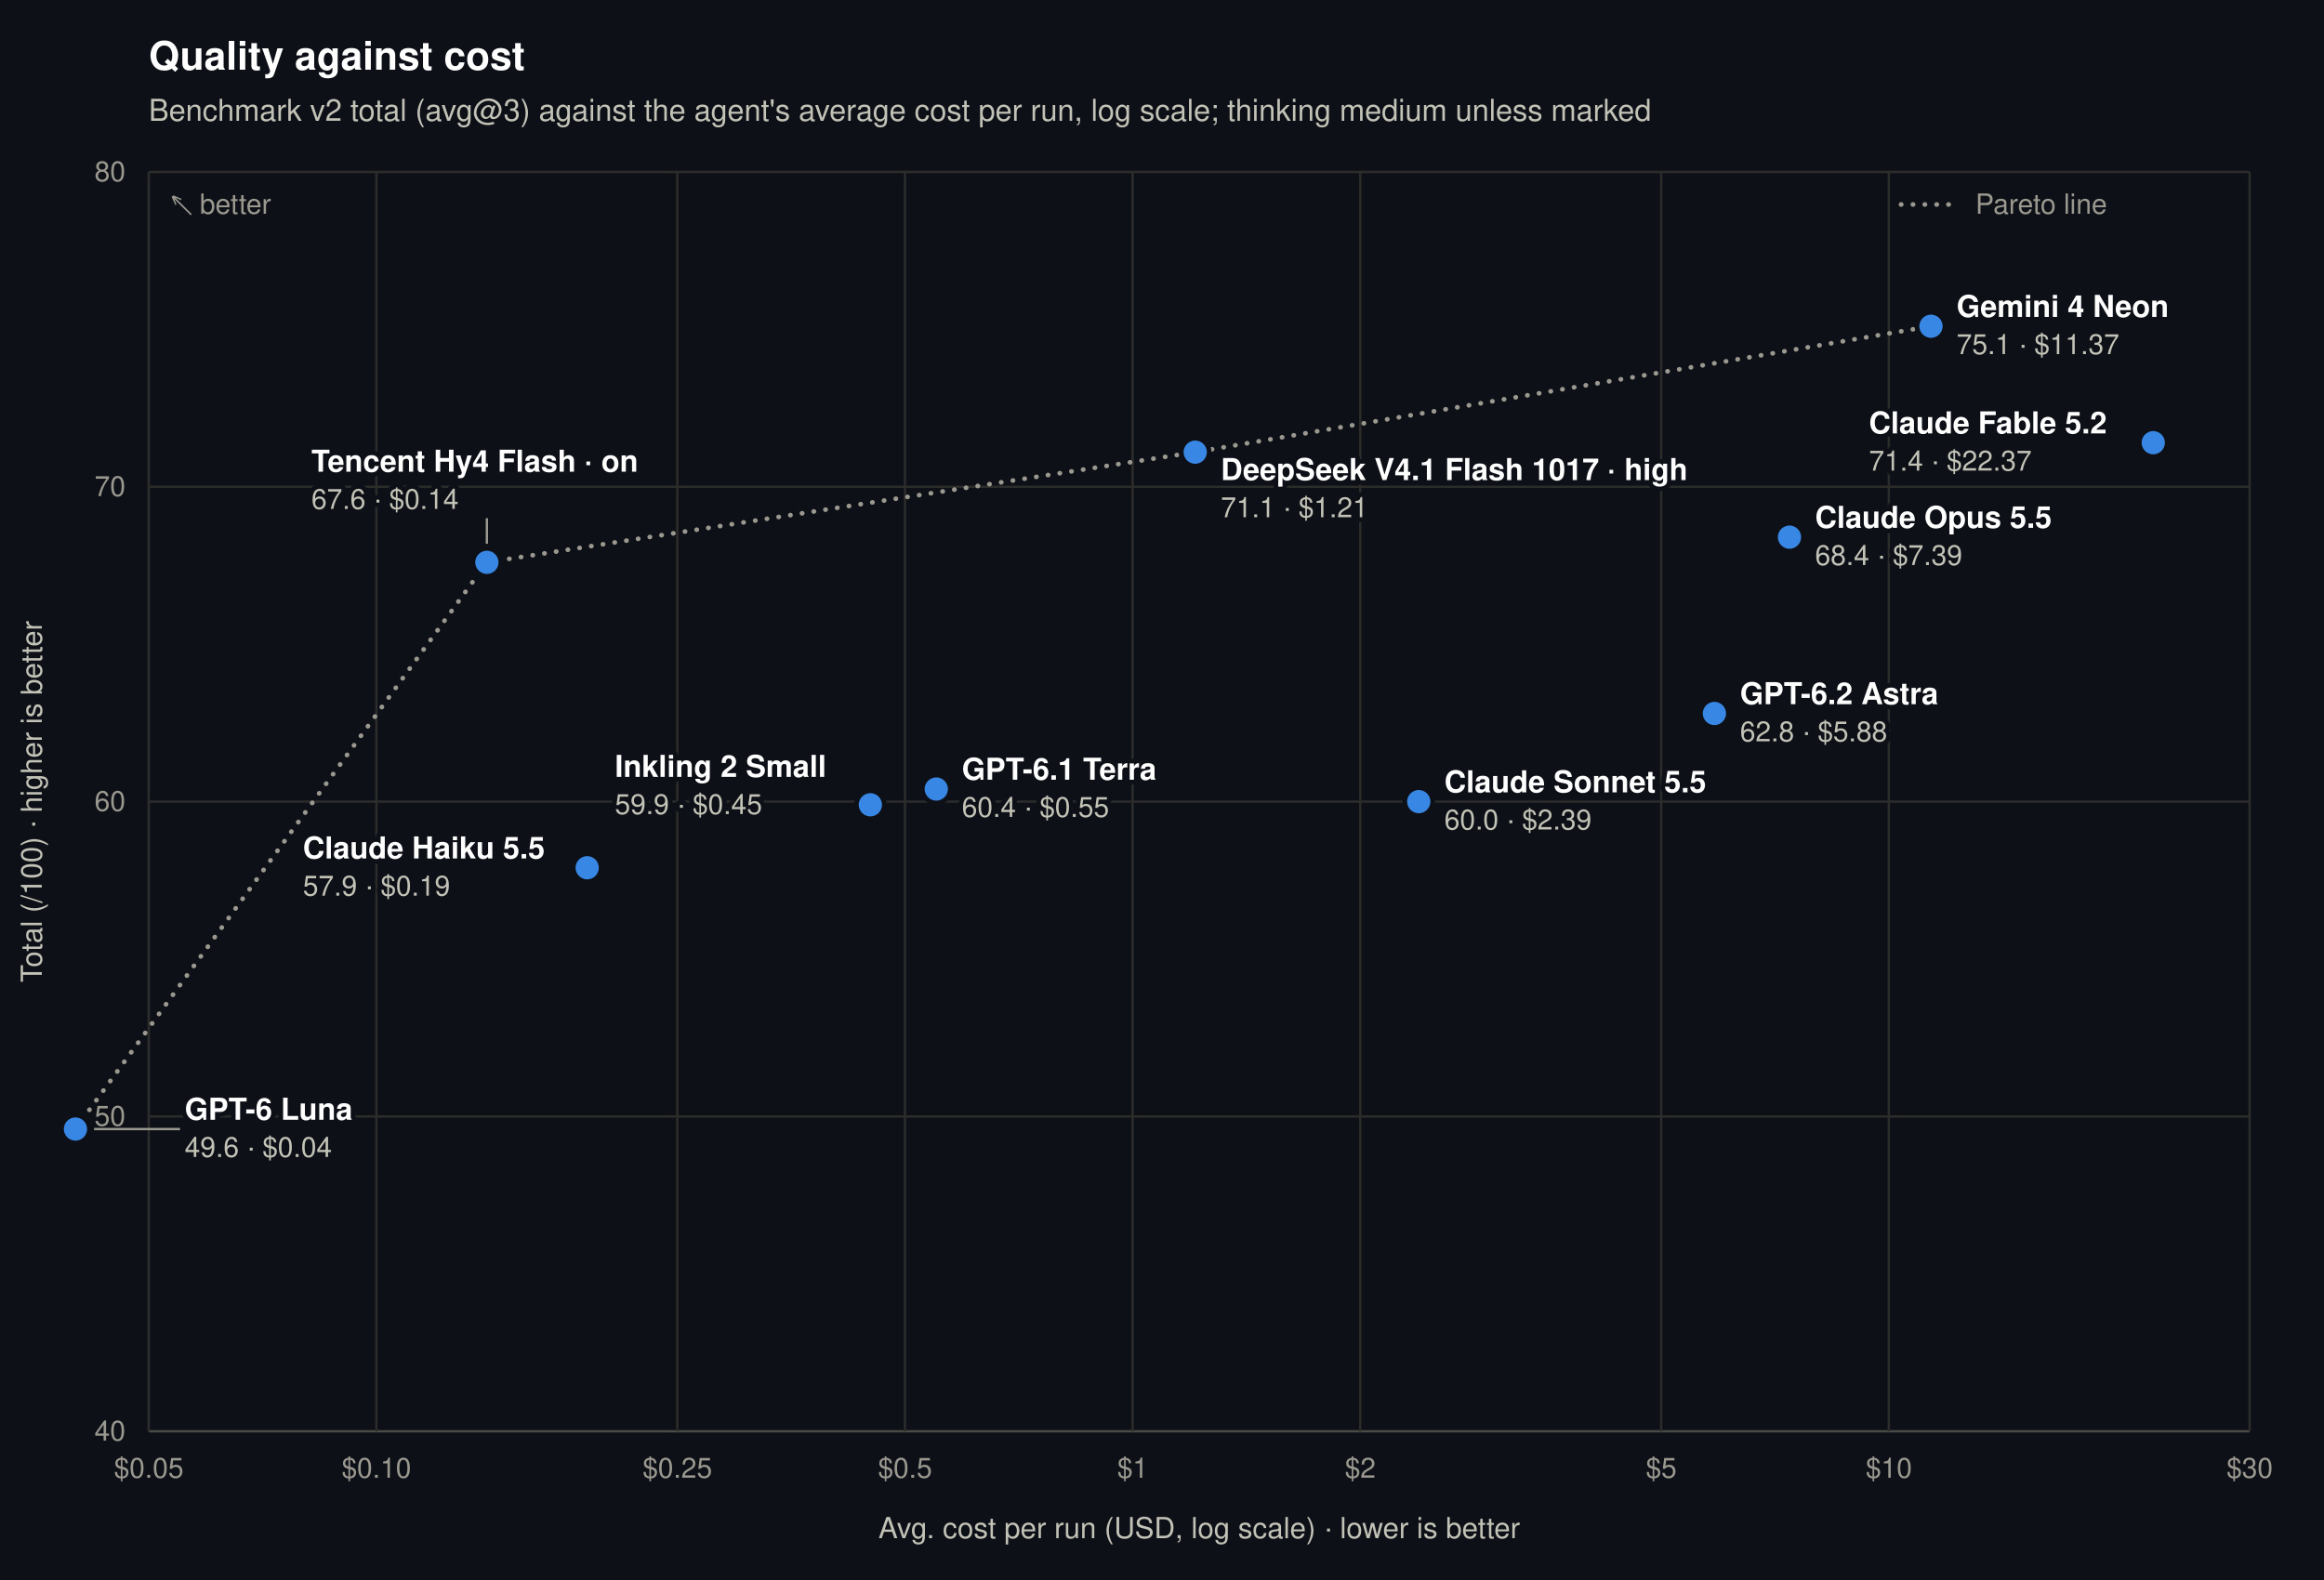
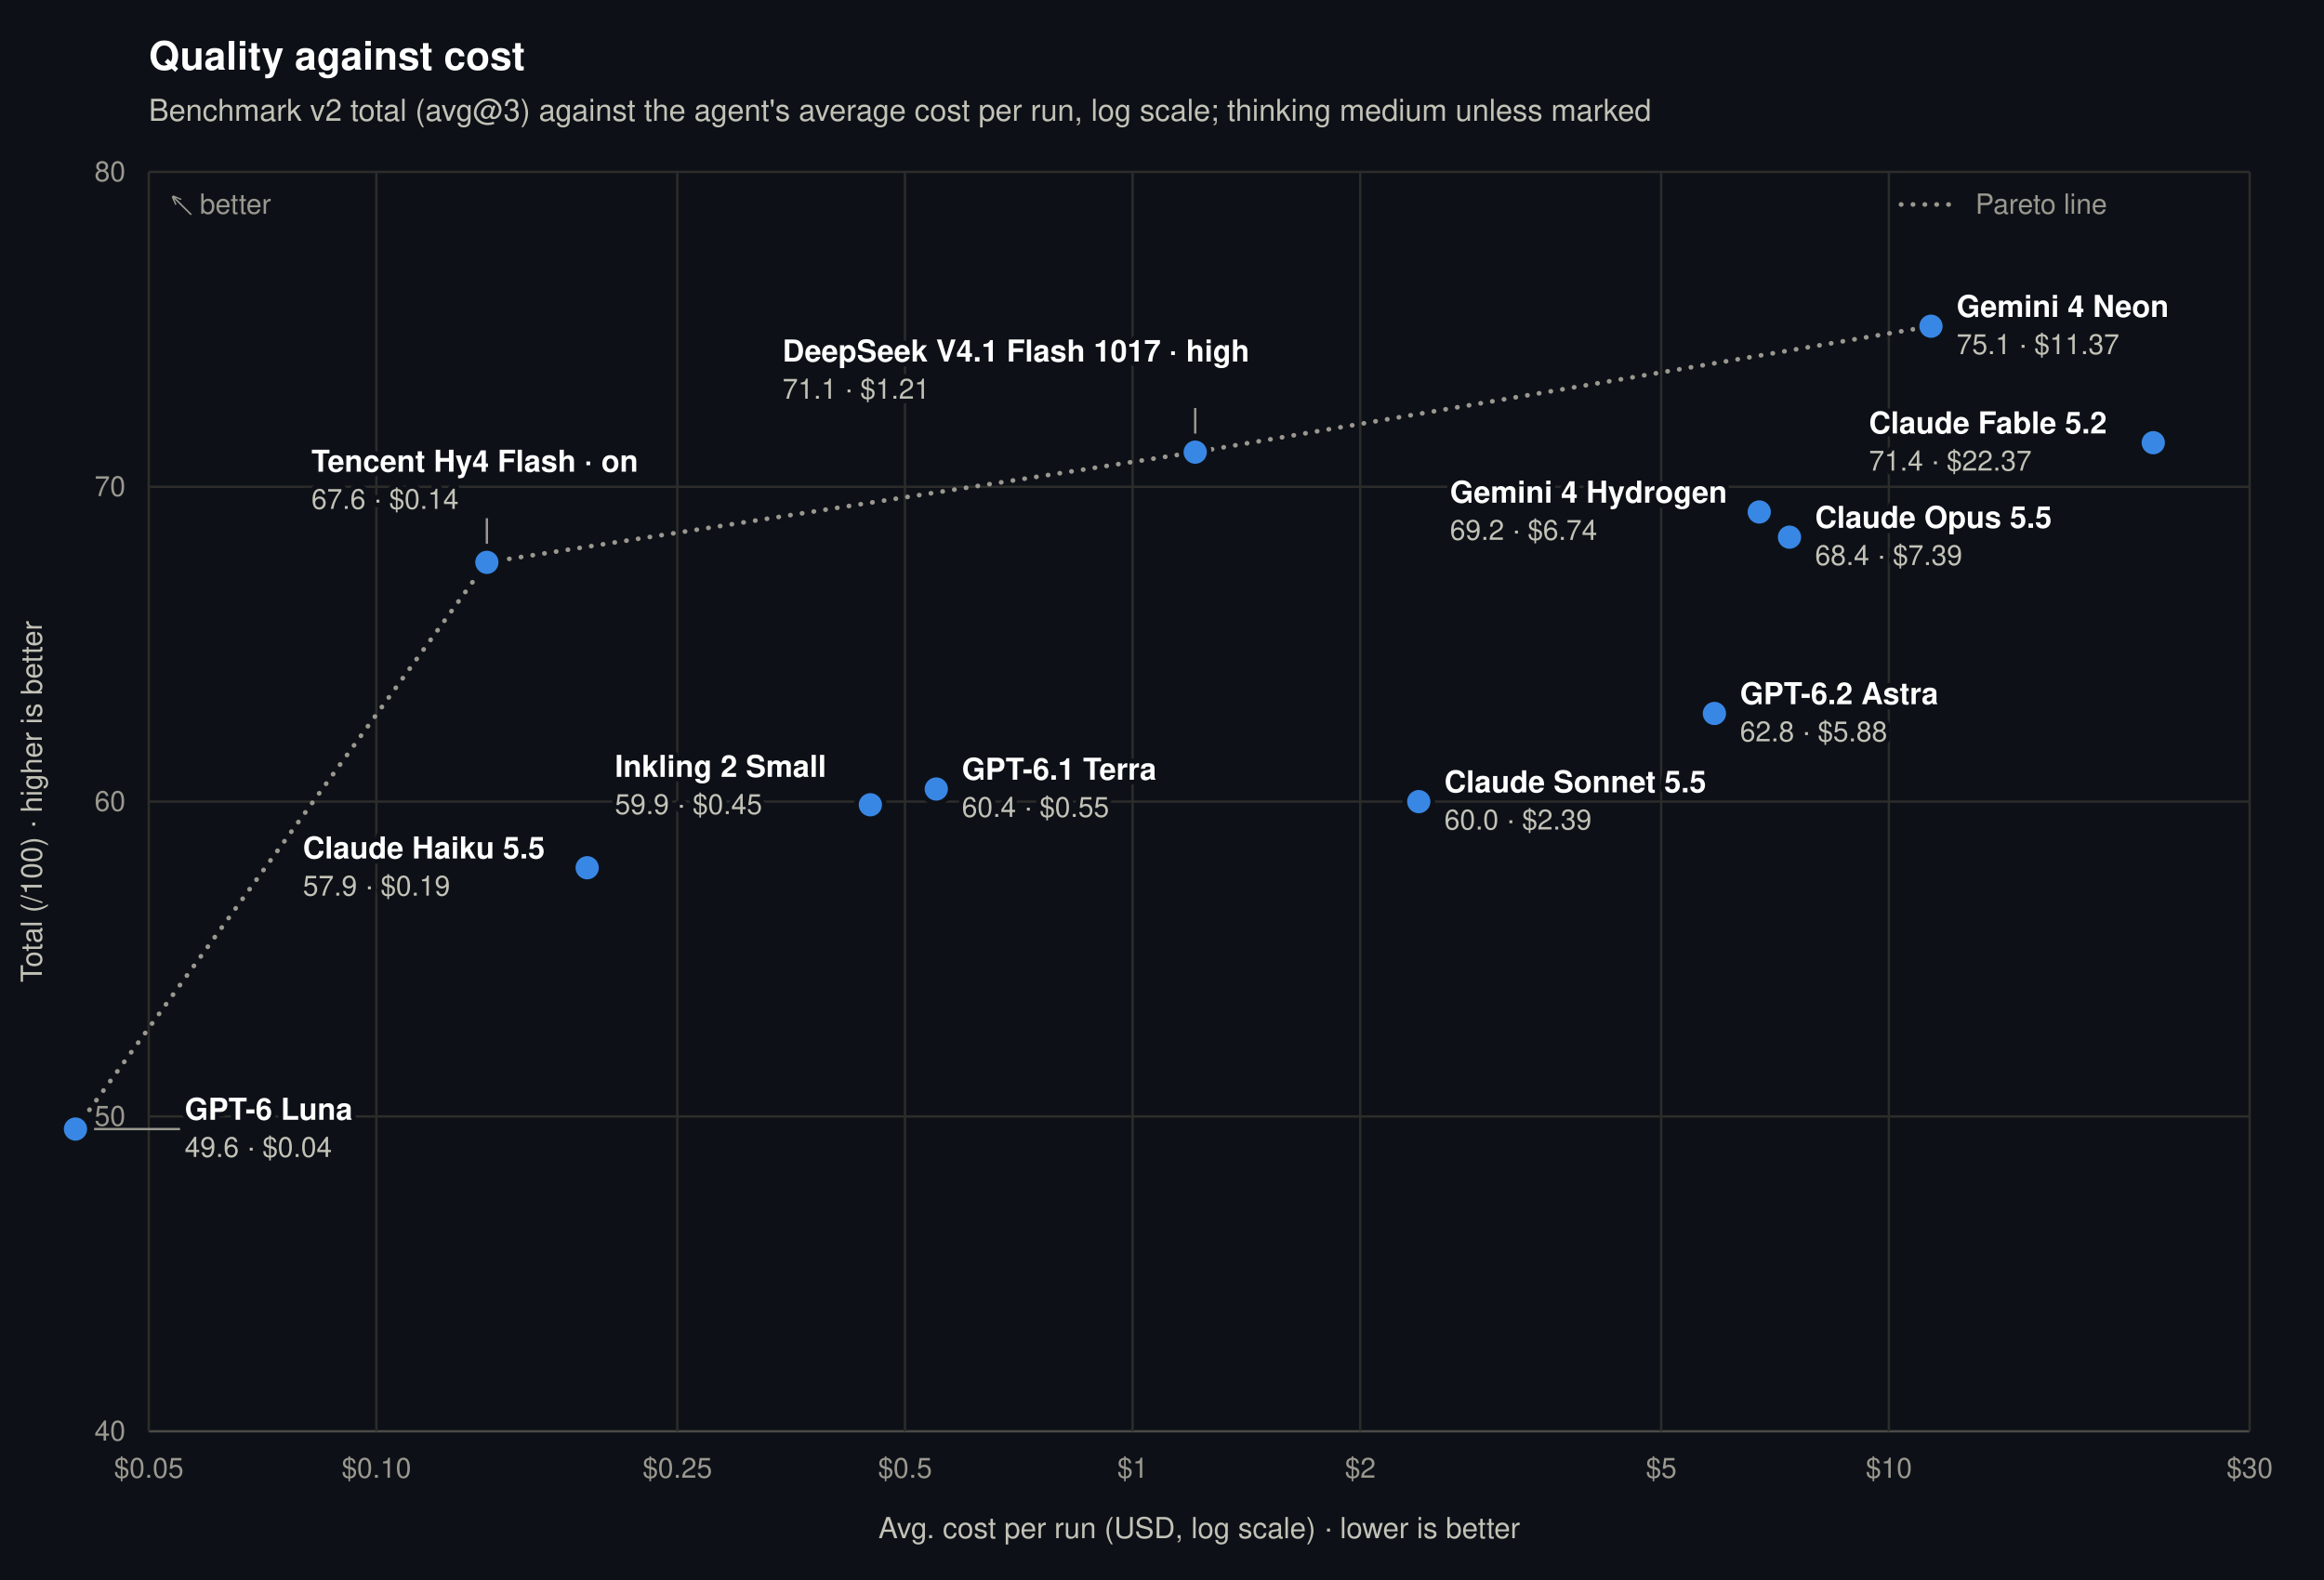
<svg xmlns="http://www.w3.org/2000/svg" width="1000" height="680" viewBox="0 0 1000 680" role="img" aria-labelledby="t d">
  <rect width="1000" height="680" fill="#0d1117" />
  <g font-family="system-ui, -apple-system, 'Segoe UI', Helvetica, Arial, sans-serif">
    <text x="64" y="30" font-size="17" font-weight="600" fill="#ffffff">Quality against cost</text>
    <text x="64" y="52" font-size="13" fill="#c3c2b7">Benchmark v2 total (avg@3) against the agent's average cost per run, log scale; thinking medium unless marked</text>
    <line x1="64" x2="968" y1="616" y2="616" stroke="#4a4a46" stroke-width="1" />
    <text x="54" y="620" font-size="12" text-anchor="end" fill="#9a988f" style="font-variant-numeric: tabular-nums">40</text>
    <line x1="64" x2="968" y1="480.5" y2="480.5" stroke="#2c2c2a" stroke-width="1" />
    <text x="54" y="484.5" font-size="12" text-anchor="end" fill="#9a988f" style="font-variant-numeric: tabular-nums">50</text>
    <line x1="64" x2="968" y1="345" y2="345" stroke="#2c2c2a" stroke-width="1" />
    <text x="54" y="349" font-size="12" text-anchor="end" fill="#9a988f" style="font-variant-numeric: tabular-nums">60</text>
    <line x1="64" x2="968" y1="209.5" y2="209.5" stroke="#2c2c2a" stroke-width="1" />
    <text x="54" y="213.5" font-size="12" text-anchor="end" fill="#9a988f" style="font-variant-numeric: tabular-nums">70</text>
    <line x1="64" x2="968" y1="74" y2="74" stroke="#2c2c2a" stroke-width="1" />
    <text x="54" y="78" font-size="12" text-anchor="end" fill="#9a988f" style="font-variant-numeric: tabular-nums">80</text>
    <line x1="64" x2="64" y1="74" y2="616" stroke="#2c2c2a" stroke-width="1" />
    <text x="64" y="636" font-size="12" text-anchor="middle" fill="#9a988f" style="font-variant-numeric: tabular-nums">$0.05</text>
    <line x1="161.95" x2="161.95" y1="74" y2="616" stroke="#2c2c2a" stroke-width="1" />
    <text x="161.95" y="636" font-size="12" text-anchor="middle" fill="#9a988f" style="font-variant-numeric: tabular-nums">$0.10</text>
    <line x1="291.44" x2="291.44" y1="74" y2="616" stroke="#2c2c2a" stroke-width="1" />
    <text x="291.44" y="636" font-size="12" text-anchor="middle" fill="#9a988f" style="font-variant-numeric: tabular-nums">$0.25</text>
    <line x1="389.4" x2="389.4" y1="74" y2="616" stroke="#2c2c2a" stroke-width="1" />
    <text x="389.4" y="636" font-size="12" text-anchor="middle" fill="#9a988f" style="font-variant-numeric: tabular-nums">$0.5</text>
    <line x1="487.35" x2="487.35" y1="74" y2="616" stroke="#2c2c2a" stroke-width="1" />
    <text x="487.35" y="636" font-size="12" text-anchor="middle" fill="#9a988f" style="font-variant-numeric: tabular-nums">$1</text>
    <line x1="585.3" x2="585.3" y1="74" y2="616" stroke="#2c2c2a" stroke-width="1" />
    <text x="585.3" y="636" font-size="12" text-anchor="middle" fill="#9a988f" style="font-variant-numeric: tabular-nums">$2</text>
    <line x1="714.79" x2="714.79" y1="74" y2="616" stroke="#2c2c2a" stroke-width="1" />
    <text x="714.79" y="636" font-size="12" text-anchor="middle" fill="#9a988f" style="font-variant-numeric: tabular-nums">$5</text>
    <line x1="812.75" x2="812.75" y1="74" y2="616" stroke="#2c2c2a" stroke-width="1" />
    <text x="812.75" y="636" font-size="12" text-anchor="middle" fill="#9a988f" style="font-variant-numeric: tabular-nums">$10</text>
    <line x1="968" x2="968" y1="74" y2="616" stroke="#2c2c2a" stroke-width="1" />
    <text x="968" y="636" font-size="12" text-anchor="middle" fill="#9a988f" style="font-variant-numeric: tabular-nums">$30</text>
    <text x="516" y="662" font-size="12.5" text-anchor="middle" fill="#c3c2b7">Avg. cost per run (USD, log scale) · lower is better</text>
    <text transform="translate(18 345) rotate(-90)" font-size="12.5" text-anchor="middle" fill="#c3c2b7">Total (/100) · higher is better</text>
    <text x="74" y="92" font-size="12" fill="#9a988f">↖ better</text>
    <polyline points="32.47,485.92 209.5,242.02 514.29,194.6 830.89,140.4" fill="none" stroke="#9a988f" stroke-width="2" stroke-dasharray="0.1 5" stroke-linecap="round" />
    <line x1="818" x2="842" y1="88" y2="88" stroke="#9a988f" stroke-width="2" stroke-dasharray="0.1 5" stroke-linecap="round" />
    <text x="850" y="92" font-size="12" fill="#9a988f">Pareto line</text>
+     <line x1="514.29" y1="186.6" x2="514.29" y2="175.6" stroke="#9a988f" stroke-width="1" />
    <line x1="209.5" y1="234.02" x2="209.5" y2="223.02" stroke="#9a988f" stroke-width="1" />
    <line x1="40.47" y1="485.92" x2="77.47" y2="485.92" stroke="#9a988f" stroke-width="1" />
    <circle cx="830.89" cy="140.4" r="6" fill="#3987e5" stroke="#0d1117" stroke-width="2" />
    <circle cx="926.53" cy="190.53" r="6" fill="#3987e5" stroke="#0d1117" stroke-width="2" />
    <circle cx="514.29" cy="194.6" r="6" fill="#3987e5" stroke="#0d1117" stroke-width="2" />
+     <circle cx="756.99" cy="220.34" r="6" fill="#3987e5" stroke="#0d1117" stroke-width="2" />
    <circle cx="770" cy="231.18" r="6" fill="#3987e5" stroke="#0d1117" stroke-width="2" />
    <circle cx="209.5" cy="242.02" r="6" fill="#3987e5" stroke="#0d1117" stroke-width="2" />
    <circle cx="737.7" cy="307.06" r="6" fill="#3987e5" stroke="#0d1117" stroke-width="2" />
    <circle cx="402.87" cy="339.58" r="6" fill="#3987e5" stroke="#0d1117" stroke-width="2" />
    <circle cx="610.48" cy="345" r="6" fill="#3987e5" stroke="#0d1117" stroke-width="2" />
    <circle cx="374.51" cy="346.36" r="6" fill="#3987e5" stroke="#0d1117" stroke-width="2" />
    <circle cx="252.66" cy="373.46" r="6" fill="#3987e5" stroke="#0d1117" stroke-width="2" />
    <circle cx="32.47" cy="485.92" r="6" fill="#3987e5" stroke="#0d1117" stroke-width="2" />
    <text x="841.89" y="136.4" font-size="13" font-weight="600" fill="#ffffff" stroke="#0d1117" stroke-width="4" stroke-linejoin="round" paint-order="stroke">Gemini 4 Neon</text>
    <text x="841.89" y="152.4" font-size="12" fill="#c3c2b7" stroke="#0d1117" stroke-width="4" stroke-linejoin="round" paint-order="stroke" style="font-variant-numeric: tabular-nums">75.1 · $11.37</text>
    <text x="804.18" y="186.53" font-size="13" font-weight="600" fill="#ffffff" stroke="#0d1117" stroke-width="4" stroke-linejoin="round" paint-order="stroke">Claude Fable 5.2</text>
    <text x="804.18" y="202.53" font-size="12" fill="#c3c2b7" stroke="#0d1117" stroke-width="4" stroke-linejoin="round" paint-order="stroke" style="font-variant-numeric: tabular-nums">71.4 · $22.37</text>
-     <text x="525.29" y="206.6" font-size="13" font-weight="600" fill="#ffffff" stroke="#0d1117" stroke-width="4" stroke-linejoin="round" paint-order="stroke">DeepSeek V4.1 Flash 1017 · high</text>
-     <text x="525.29" y="222.6" font-size="12" fill="#c3c2b7" stroke="#0d1117" stroke-width="4" stroke-linejoin="round" paint-order="stroke" style="font-variant-numeric: tabular-nums">71.1 · $1.21</text>
+     <text x="336.7" y="155.6" font-size="13" font-weight="600" fill="#ffffff" stroke="#0d1117" stroke-width="4" stroke-linejoin="round" paint-order="stroke">DeepSeek V4.1 Flash 1017 · high</text>
+     <text x="336.7" y="171.6" font-size="12" fill="#c3c2b7" stroke="#0d1117" stroke-width="4" stroke-linejoin="round" paint-order="stroke" style="font-variant-numeric: tabular-nums">71.1 · $1.21</text>
+     <text x="623.9" y="216.34" font-size="13" font-weight="600" fill="#ffffff" stroke="#0d1117" stroke-width="4" stroke-linejoin="round" paint-order="stroke">Gemini 4 Hydrogen</text>
+     <text x="623.9" y="232.34" font-size="12" fill="#c3c2b7" stroke="#0d1117" stroke-width="4" stroke-linejoin="round" paint-order="stroke" style="font-variant-numeric: tabular-nums">69.2 · $6.74</text>
    <text x="781" y="227.18" font-size="13" font-weight="600" fill="#ffffff" stroke="#0d1117" stroke-width="4" stroke-linejoin="round" paint-order="stroke">Claude Opus 5.5</text>
    <text x="781" y="243.18" font-size="12" fill="#c3c2b7" stroke="#0d1117" stroke-width="4" stroke-linejoin="round" paint-order="stroke" style="font-variant-numeric: tabular-nums">68.4 · $7.39</text>
    <text x="133.99" y="203.02" font-size="13" font-weight="600" fill="#ffffff" stroke="#0d1117" stroke-width="4" stroke-linejoin="round" paint-order="stroke">Tencent Hy4 Flash · on</text>
    <text x="133.99" y="219.02" font-size="12" fill="#c3c2b7" stroke="#0d1117" stroke-width="4" stroke-linejoin="round" paint-order="stroke" style="font-variant-numeric: tabular-nums">67.6 · $0.14</text>
    <text x="748.7" y="303.06" font-size="13" font-weight="600" fill="#ffffff" stroke="#0d1117" stroke-width="4" stroke-linejoin="round" paint-order="stroke">GPT-6.2 Astra</text>
    <text x="748.7" y="319.06" font-size="12" fill="#c3c2b7" stroke="#0d1117" stroke-width="4" stroke-linejoin="round" paint-order="stroke" style="font-variant-numeric: tabular-nums">62.8 · $5.88</text>
    <text x="413.87" y="335.58" font-size="13" font-weight="600" fill="#ffffff" stroke="#0d1117" stroke-width="4" stroke-linejoin="round" paint-order="stroke">GPT-6.1 Terra</text>
    <text x="413.87" y="351.58" font-size="12" fill="#c3c2b7" stroke="#0d1117" stroke-width="4" stroke-linejoin="round" paint-order="stroke" style="font-variant-numeric: tabular-nums">60.4 · $0.55</text>
    <text x="621.48" y="341" font-size="13" font-weight="600" fill="#ffffff" stroke="#0d1117" stroke-width="4" stroke-linejoin="round" paint-order="stroke">Claude Sonnet 5.5</text>
    <text x="621.48" y="357" font-size="12" fill="#c3c2b7" stroke="#0d1117" stroke-width="4" stroke-linejoin="round" paint-order="stroke" style="font-variant-numeric: tabular-nums">60.0 · $2.39</text>
    <text x="264.57" y="334.36" font-size="13" font-weight="600" fill="#ffffff" stroke="#0d1117" stroke-width="4" stroke-linejoin="round" paint-order="stroke">Inkling 2 Small</text>
    <text x="264.57" y="350.36" font-size="12" fill="#c3c2b7" stroke="#0d1117" stroke-width="4" stroke-linejoin="round" paint-order="stroke" style="font-variant-numeric: tabular-nums">59.9 · $0.45</text>
    <text x="130.32" y="369.46" font-size="13" font-weight="600" fill="#ffffff" stroke="#0d1117" stroke-width="4" stroke-linejoin="round" paint-order="stroke">Claude Haiku 5.5</text>
    <text x="130.32" y="385.46" font-size="12" fill="#c3c2b7" stroke="#0d1117" stroke-width="4" stroke-linejoin="round" paint-order="stroke" style="font-variant-numeric: tabular-nums">57.9 · $0.19</text>
    <text x="79.47" y="481.92" font-size="13" font-weight="600" fill="#ffffff" stroke="#0d1117" stroke-width="4" stroke-linejoin="round" paint-order="stroke">GPT-6 Luna</text>
    <text x="79.47" y="497.92" font-size="12" fill="#c3c2b7" stroke="#0d1117" stroke-width="4" stroke-linejoin="round" paint-order="stroke" style="font-variant-numeric: tabular-nums">49.6 · $0.04</text>
  </g>
</svg>
